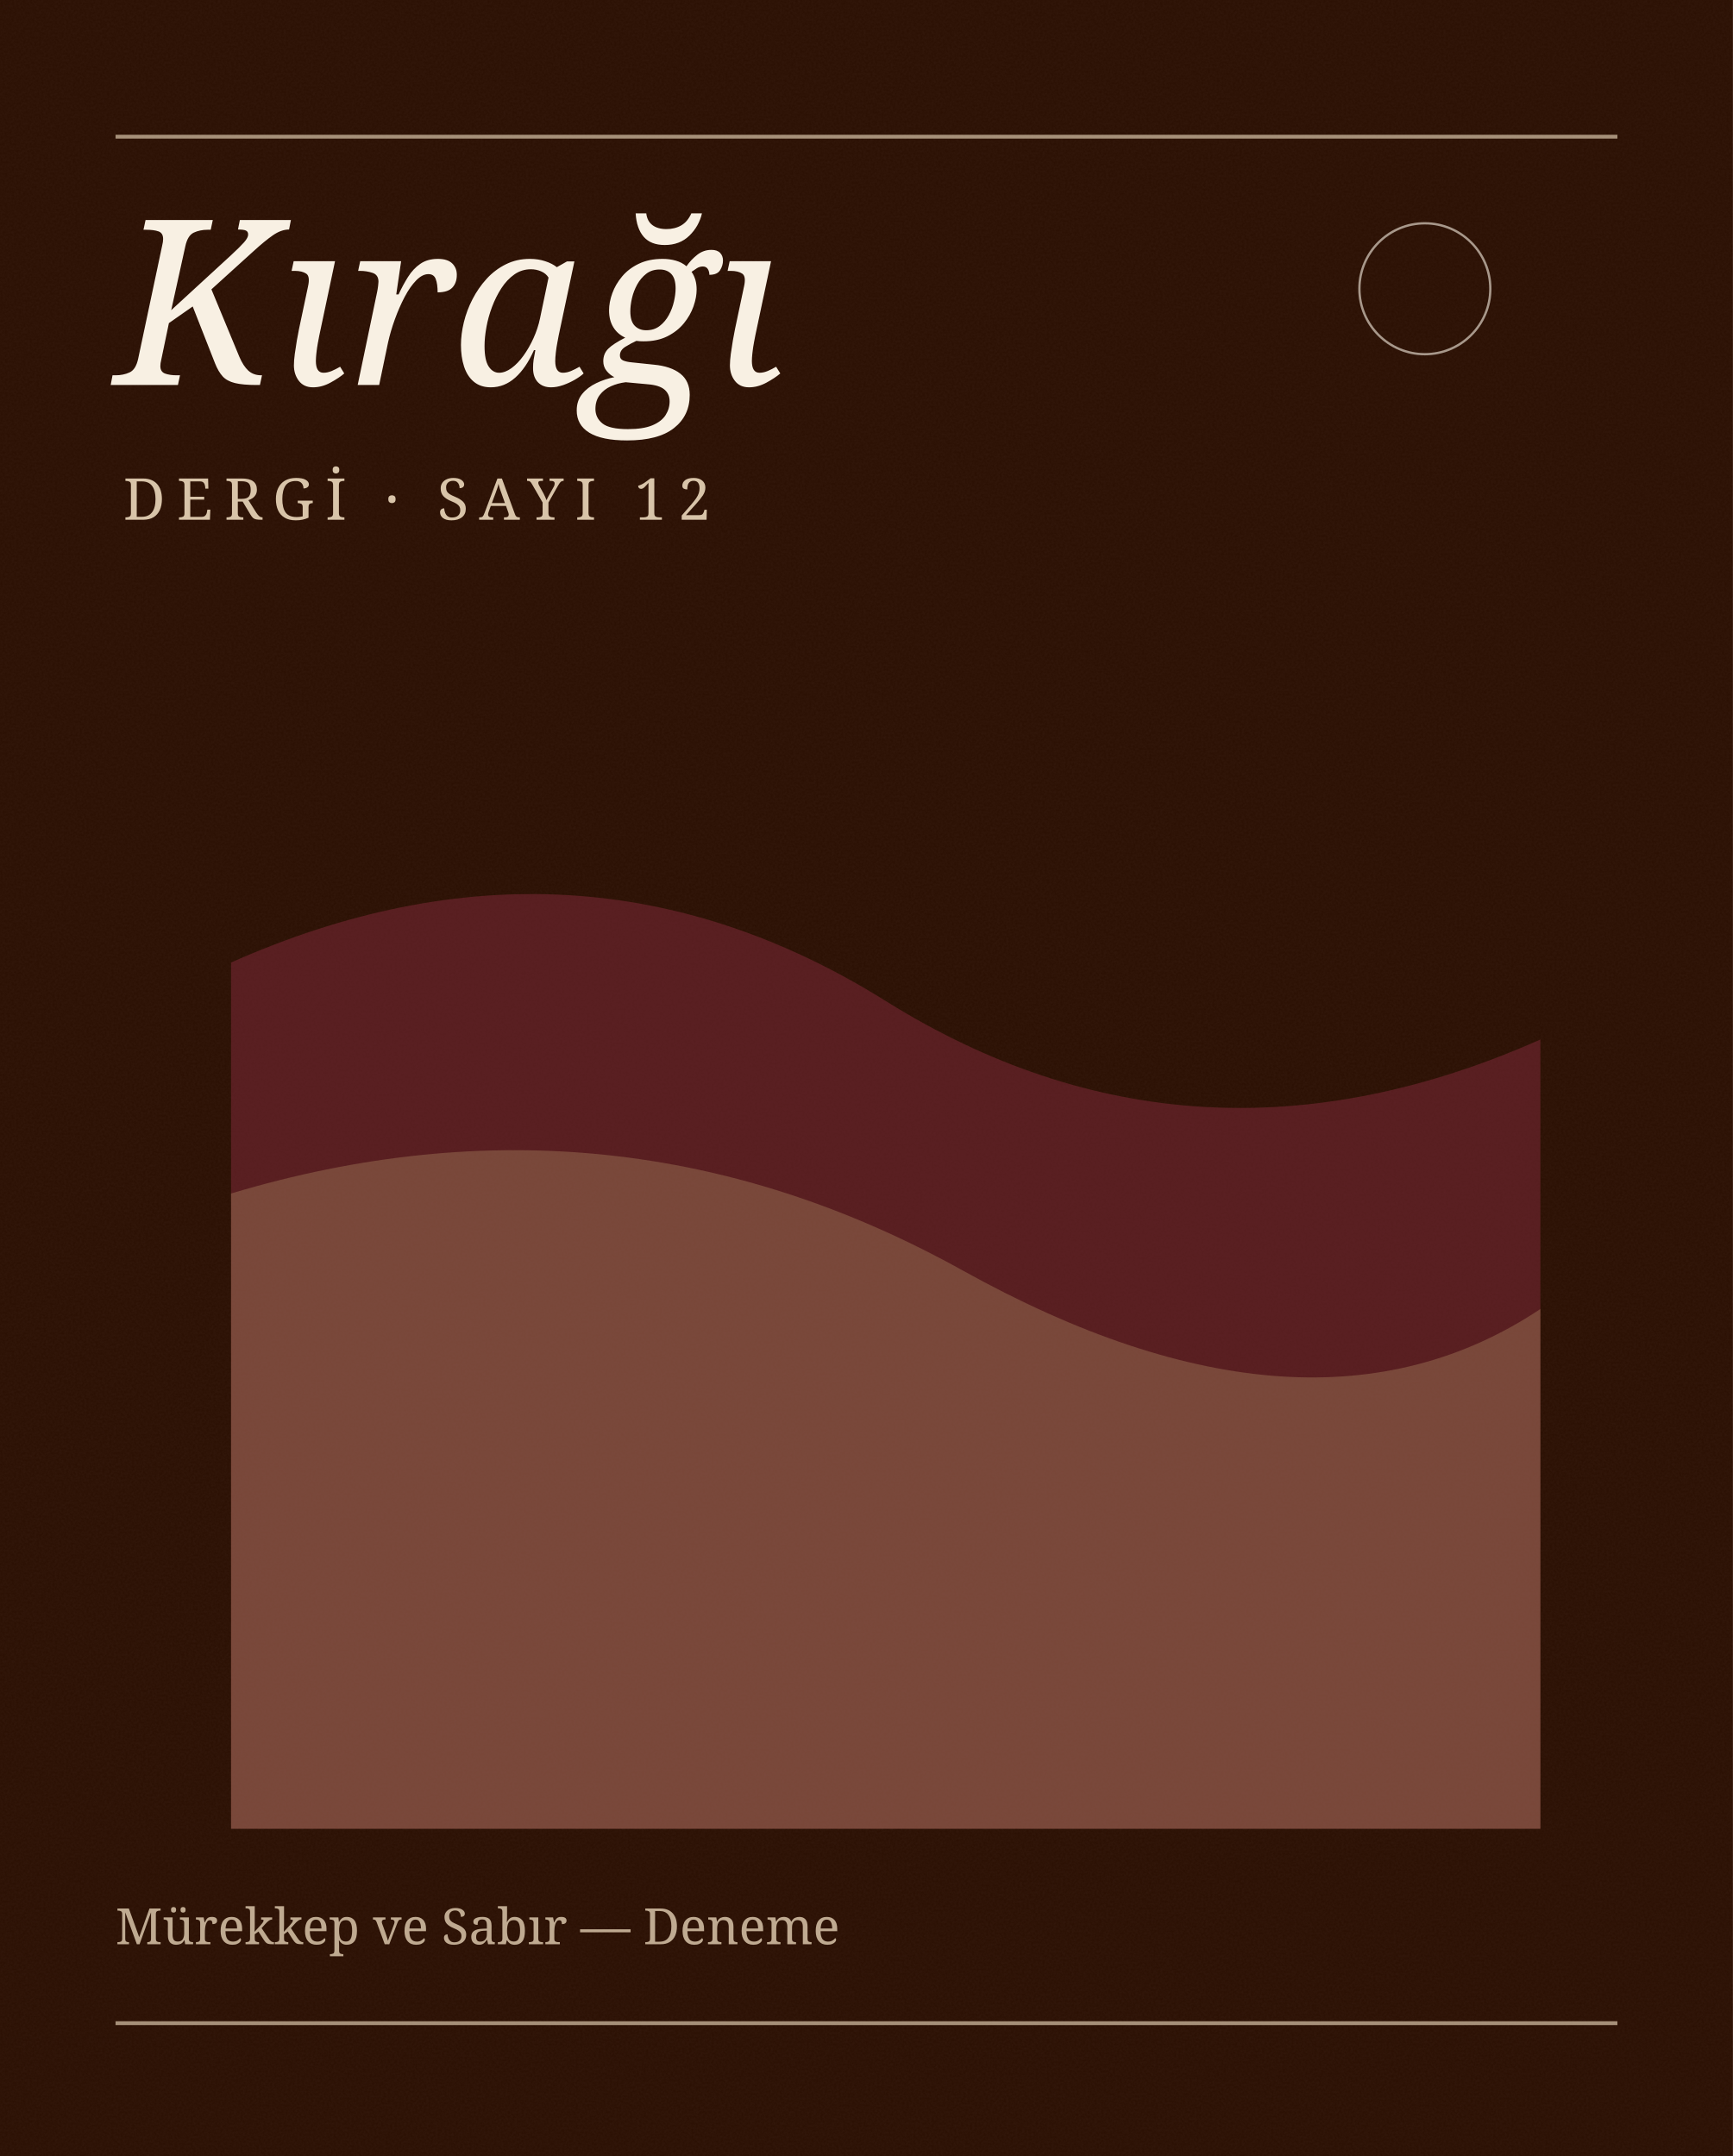
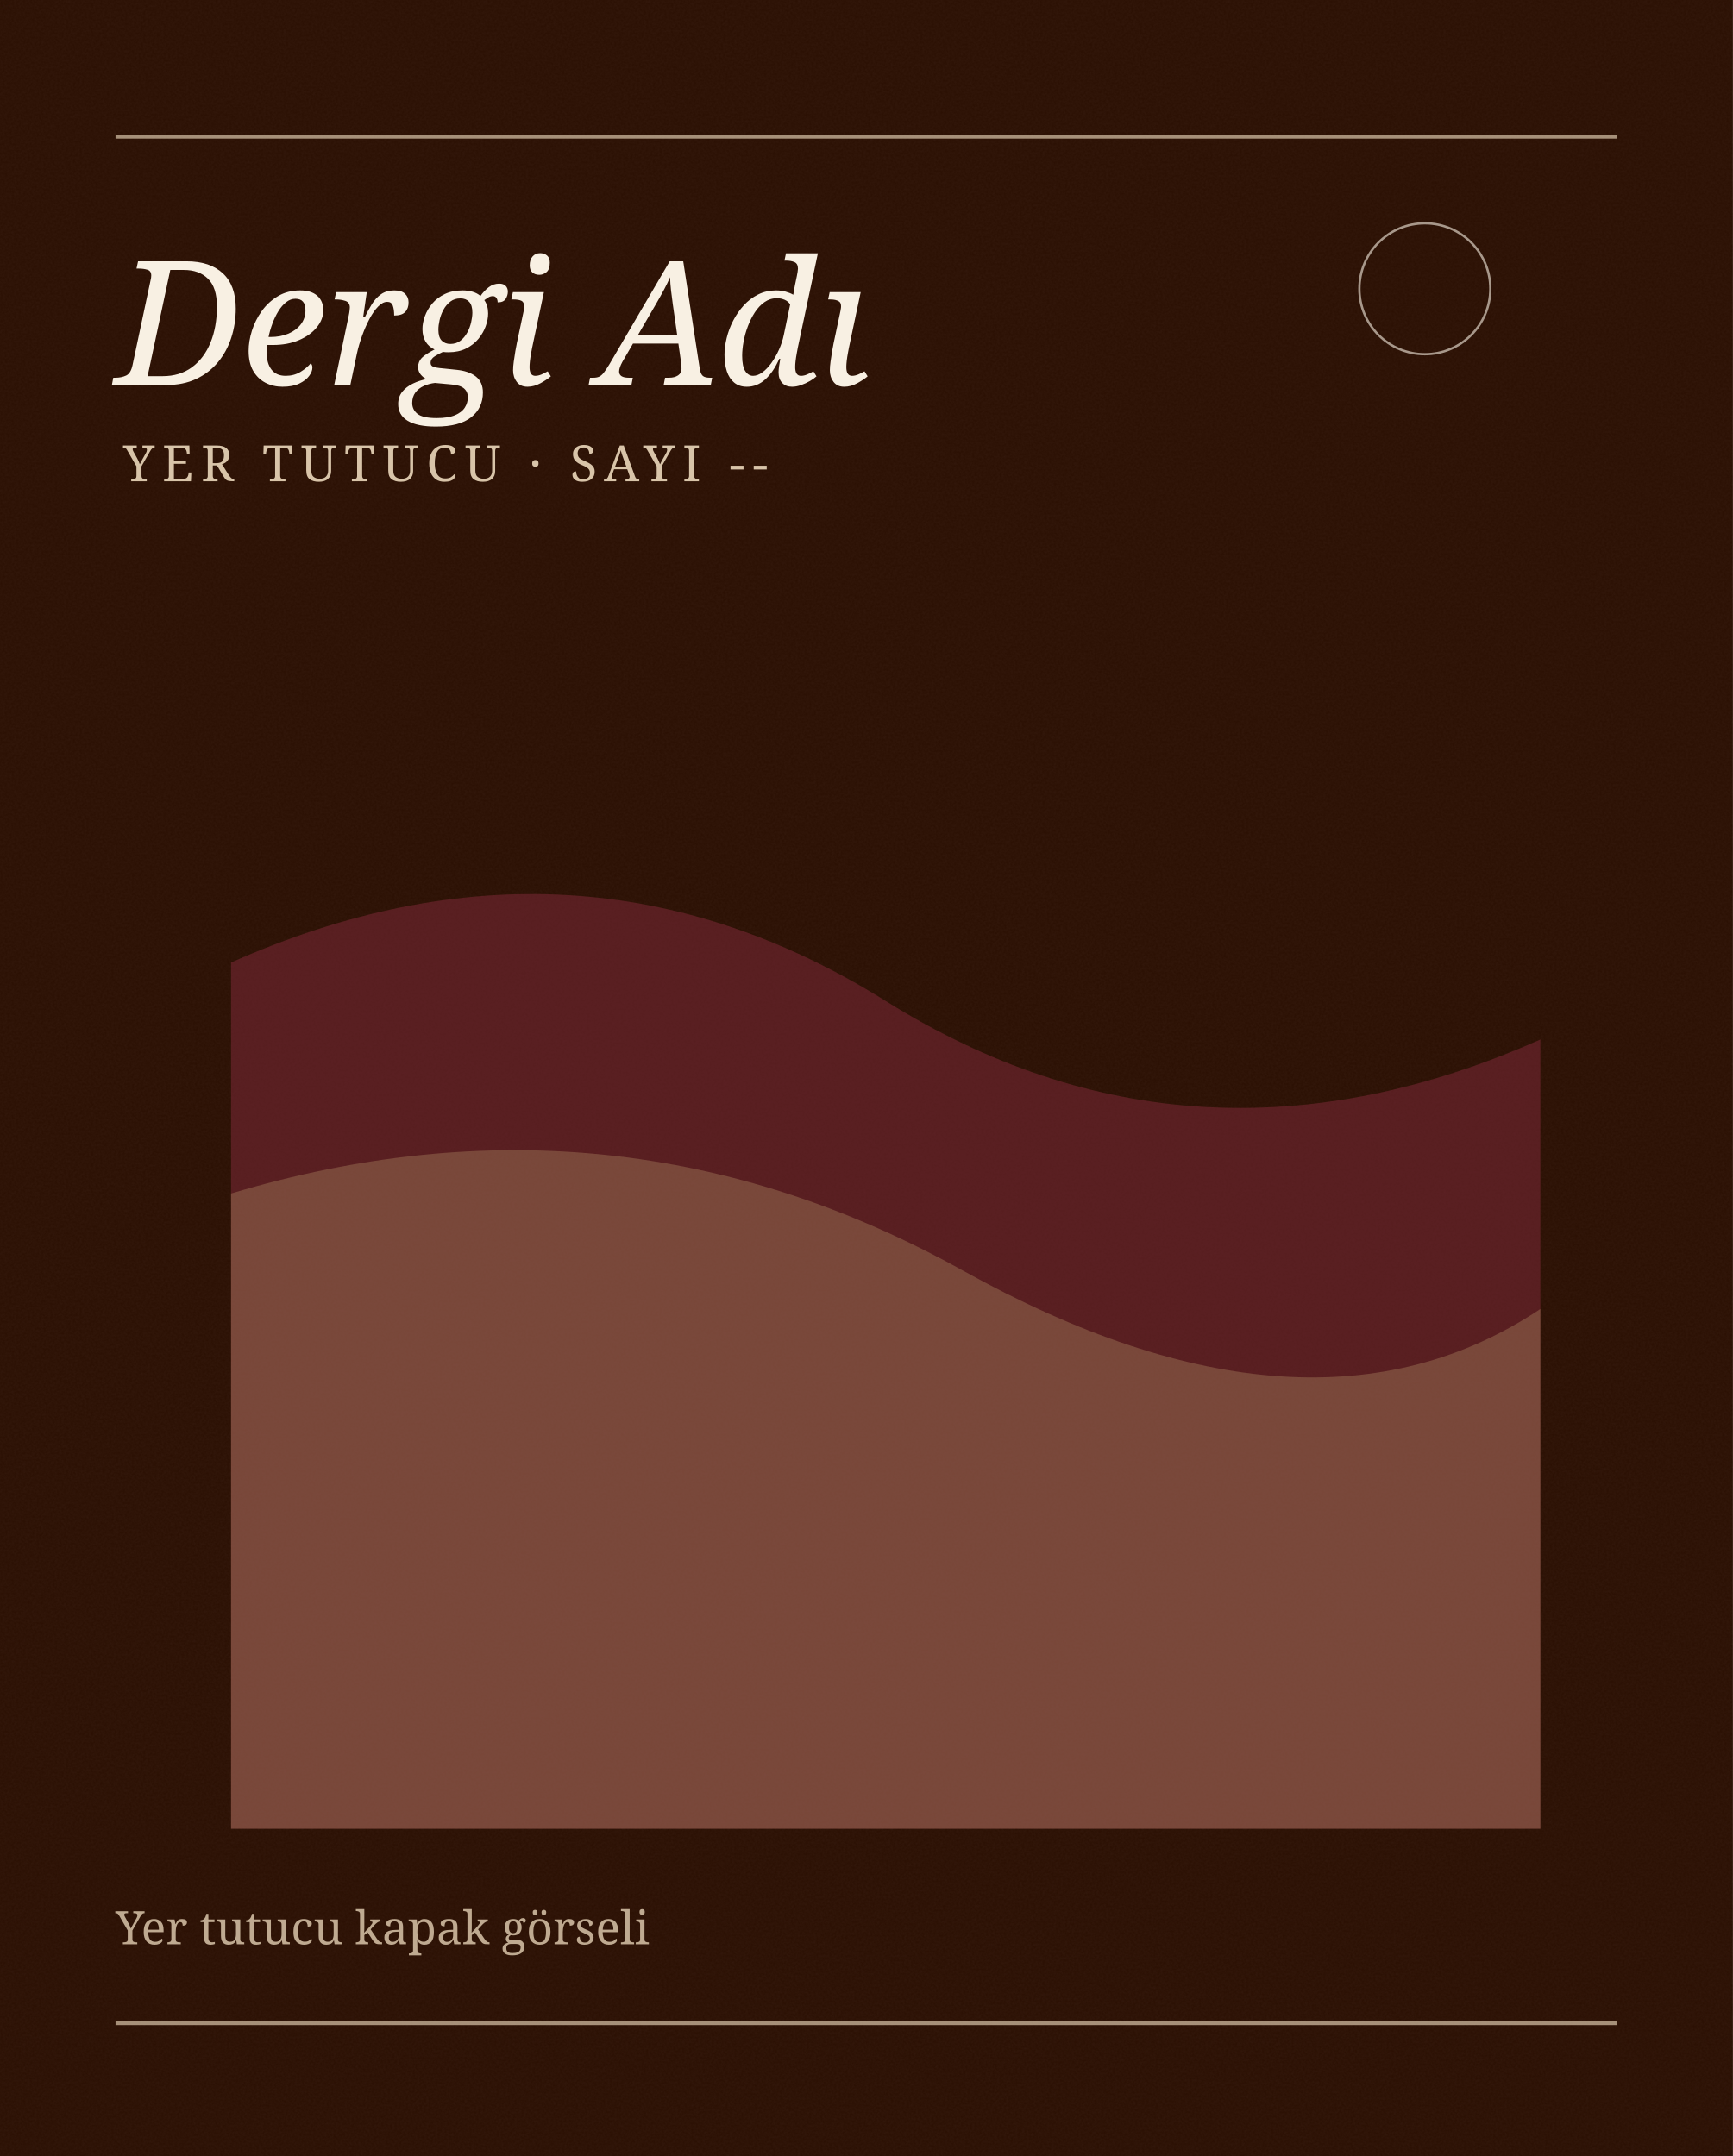
<svg xmlns="http://www.w3.org/2000/svg" viewBox="0 0 900 1120">
  <rect width="900" height="1120" fill="#2B0F02" />
  <filter id="g1">
    <feTurbulence type="fractalNoise" baseFrequency="0.85" numOctaves="2" seed="11" />
    <feColorMatrix type="saturate" values="0" />
  </filter>
  <rect width="900" height="1120" filter="url(#g1)" opacity="0.05" />
  <rect x="60" y="70" width="780" height="2" fill="#D8C4A9" opacity="0.7" />
  <rect x="60" y="1050" width="780" height="2" fill="#D8C4A9" opacity="0.7" />
-   <text x="60" y="200" font-family="Georgia, serif" font-style="italic" font-size="120" fill="#F8F0E3">Kırağı</text>
-   <text x="64" y="270" font-family="Georgia, serif" font-size="30" letter-spacing="6" fill="#D8C4A9">DERGİ · SAYI 12</text>
+   <text x="60" y="200" font-family="Georgia, serif" font-style="italic" font-size="90" fill="#F8F0E3">Dergi Adı</text>
+   <text x="64" y="250" font-family="Georgia, serif" font-size="26" letter-spacing="4" fill="#D8C4A9">YER TUTUCU · SAYI --</text>
  <path d="M120 500 Q 300 420 460 520 Q 620 620 800 540 L 800 950 L 120 950 Z" fill="#7C2836" opacity="0.55" />
  <path d="M120 620 Q 320 560 500 660 Q 680 760 800 680 L 800 950 L 120 950 Z" fill="#C7A876" opacity="0.3" />
  <circle cx="740" cy="150" r="34" fill="none" stroke="#F8F0E3" stroke-width="1.2" opacity="0.6" />
-   <text x="60" y="1010" font-family="Georgia, serif" font-size="26" fill="#D8C4A9" opacity="0.85">Mürekkep ve Sabır — Deneme</text>
+   <text x="60" y="1010" font-family="Georgia, serif" font-size="24" fill="#D8C4A9" opacity="0.85">Yer tutucu kapak görseli</text>
</svg>
